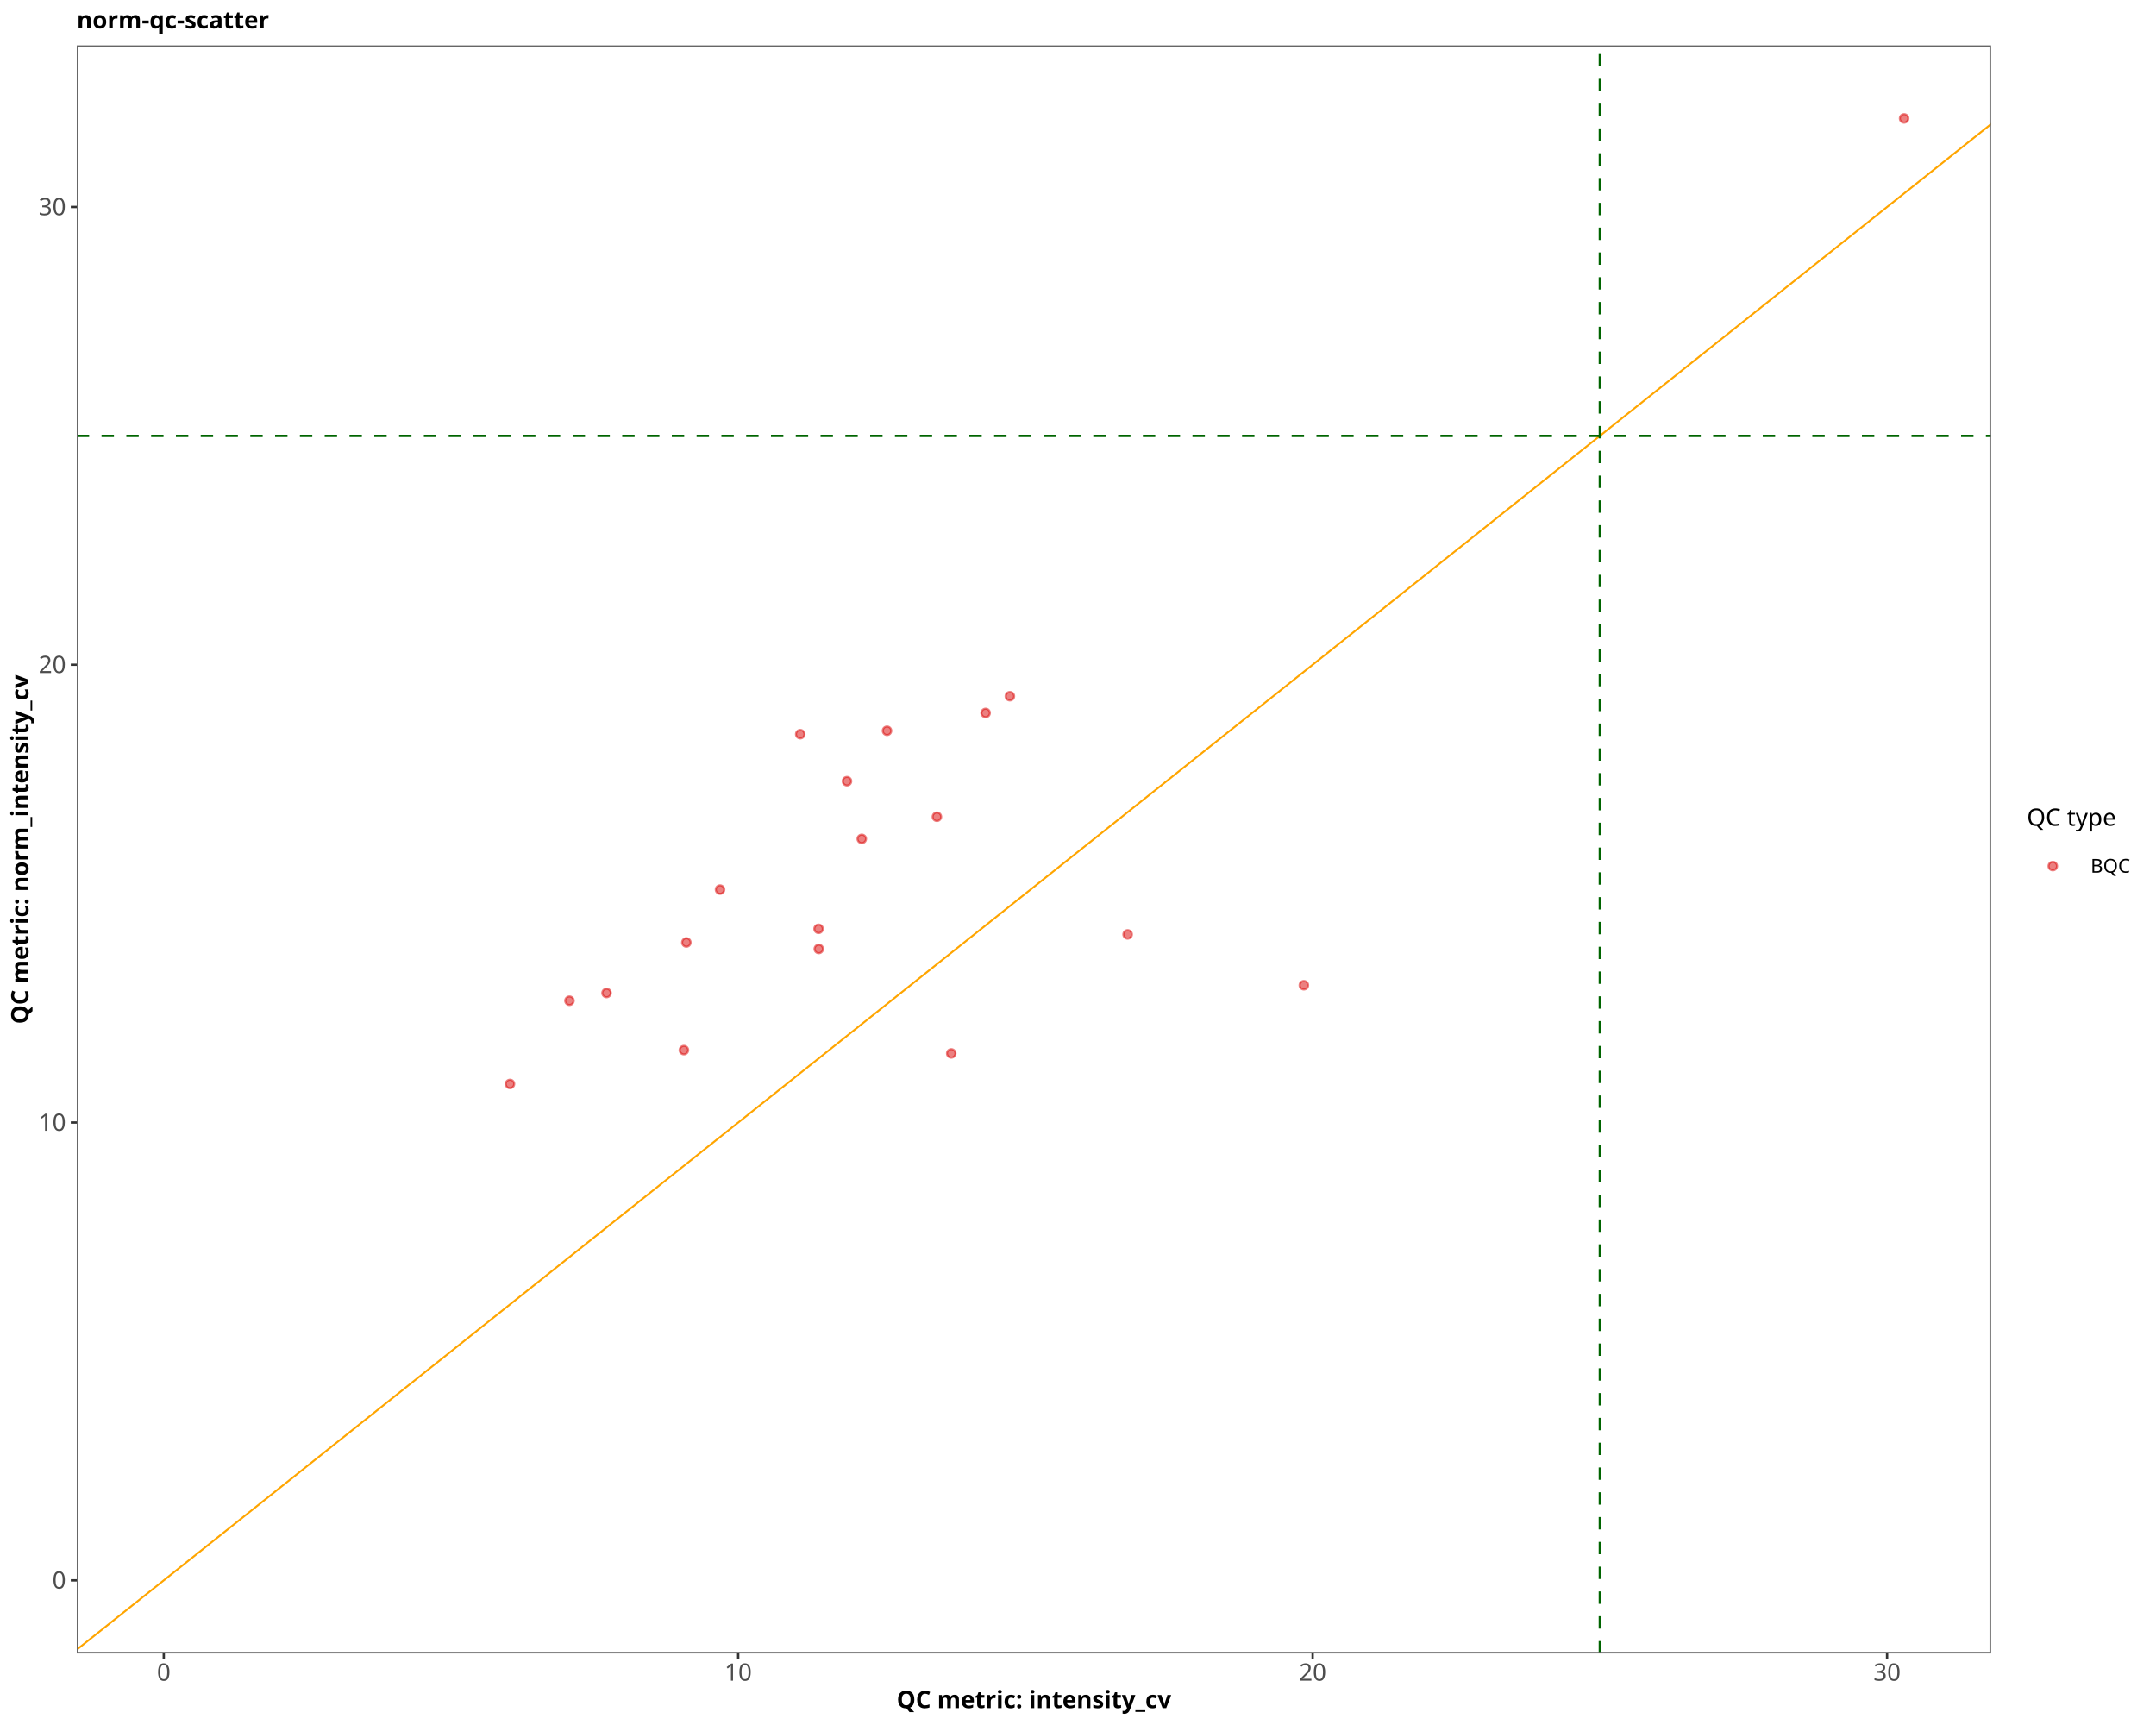
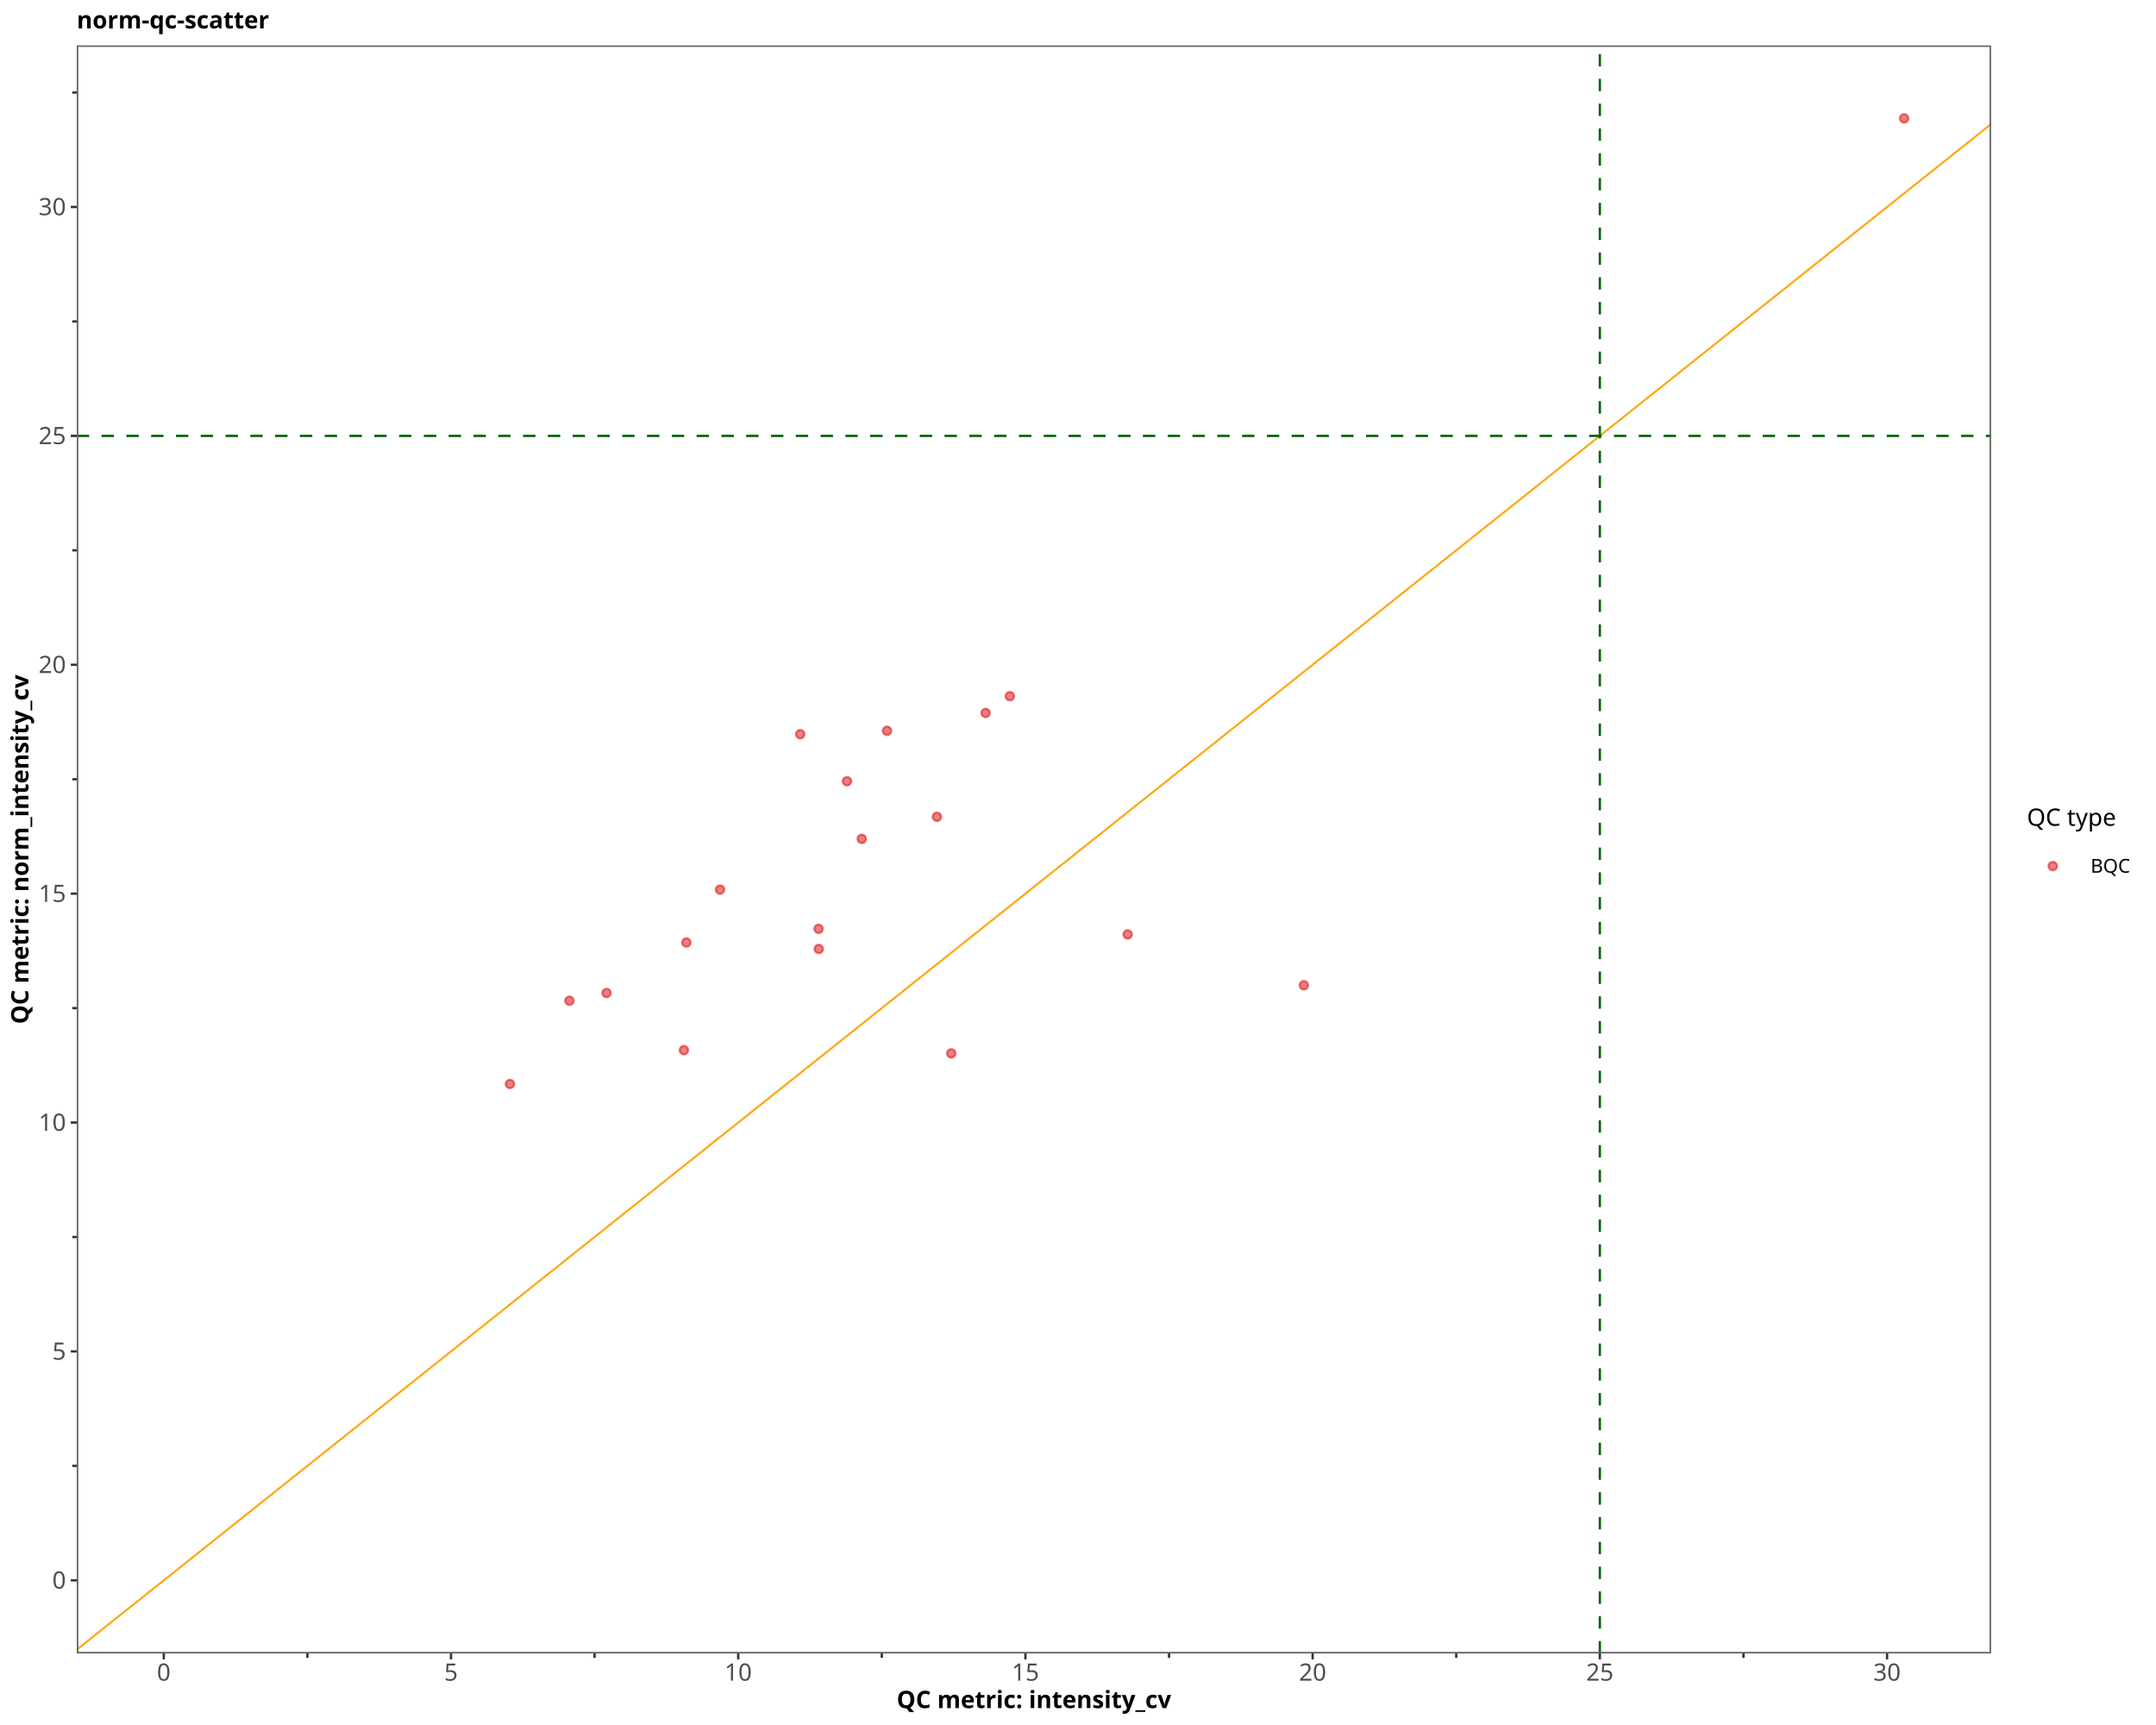
<svg xmlns="http://www.w3.org/2000/svg" class="svglite" data-engine-version="2.0" width="720.00pt" height="576.00pt" viewBox="0 0 720.00 576.00">
  <defs>
    <style type="text/css">
    .svglite line, .svglite polyline, .svglite polygon, .svglite path, .svglite rect, .svglite circle {
      fill: none;
      stroke: #000000;
      stroke-linecap: round;
      stroke-linejoin: round;
      stroke-miterlimit: 10.00;
    }
  </style>
  </defs>
  <rect width="100%" height="100%" style="stroke: none; fill: #FFFFFF;" />
  <defs>
    <clipPath id="cpMC4wMHw3MjAuMDB8MC4wMHw1NzYuMDA=">
      <rect x="0.00" y="0.00" width="720.00" height="576.00" />
    </clipPath>
  </defs>
  <g clip-path="url(#cpMC4wMHw3MjAuMDB8MC4wMHw1NzYuMDA=)">
    <rect x="0.00" y="0.00" width="720.00" height="576.00" style="stroke-width: 0.78; stroke: #FFFFFF; fill: #FFFFFF;" />
  </g>
  <defs>
    <clipPath id="cpMjUuNjN8NjY0Ljk0fDE1LjE0fDU1Mi4xMA==">
      <rect x="25.63" y="15.14" width="639.31" height="536.97" />
    </clipPath>
  </defs>
  <g clip-path="url(#cpMjUuNjN8NjY0Ljk0fDE1LjE0fDU1Mi4xMA==)">
    <rect x="25.63" y="15.14" width="639.31" height="536.97" style="stroke-width: 0.78; stroke: none; fill: #FFFFFF;" />
-     <polyline points="25.63,451.26 664.94,451.26 " style="stroke-width: 0.001; stroke: #EBEBEB; stroke-linecap: butt;" />
-     <polyline points="25.63,298.40 664.94,298.40 " style="stroke-width: 0.001; stroke: #EBEBEB; stroke-linecap: butt;" />
-     <polyline points="25.63,145.54 664.94,145.54 " style="stroke-width: 0.001; stroke: #EBEBEB; stroke-linecap: butt;" />
-     <polyline points="150.61,552.10 150.61,15.14 " style="stroke-width: 0.001; stroke: #EBEBEB; stroke-linecap: butt;" />
-     <polyline points="342.44,552.10 342.44,15.14 " style="stroke-width: 0.001; stroke: #EBEBEB; stroke-linecap: butt;" />
-     <polyline points="534.27,552.10 534.27,15.14 " style="stroke-width: 0.001; stroke: #EBEBEB; stroke-linecap: butt;" />
+     <polyline points="25.63,489.48 664.94,489.48 " style="stroke-width: 0.001; stroke: #EBEBEB; stroke-linecap: butt;" />
+     <polyline points="25.63,413.05 664.94,413.05 " style="stroke-width: 0.001; stroke: #EBEBEB; stroke-linecap: butt;" />
+     <polyline points="25.63,336.62 664.94,336.62 " style="stroke-width: 0.001; stroke: #EBEBEB; stroke-linecap: butt;" />
+     <polyline points="25.63,260.19 664.94,260.19 " style="stroke-width: 0.001; stroke: #EBEBEB; stroke-linecap: butt;" />
+     <polyline points="25.63,183.76 664.94,183.76 " style="stroke-width: 0.001; stroke: #EBEBEB; stroke-linecap: butt;" />
+     <polyline points="25.63,107.33 664.94,107.33 " style="stroke-width: 0.001; stroke: #EBEBEB; stroke-linecap: butt;" />
+     <polyline points="25.63,30.90 664.94,30.90 " style="stroke-width: 0.001; stroke: #EBEBEB; stroke-linecap: butt;" />
+     <polyline points="102.65,552.10 102.65,15.14 " style="stroke-width: 0.001; stroke: #EBEBEB; stroke-linecap: butt;" />
+     <polyline points="198.56,552.10 198.56,15.14 " style="stroke-width: 0.001; stroke: #EBEBEB; stroke-linecap: butt;" />
+     <polyline points="294.48,552.10 294.48,15.14 " style="stroke-width: 0.001; stroke: #EBEBEB; stroke-linecap: butt;" />
+     <polyline points="390.40,552.10 390.40,15.14 " style="stroke-width: 0.001; stroke: #EBEBEB; stroke-linecap: butt;" />
+     <polyline points="486.31,552.10 486.31,15.14 " style="stroke-width: 0.001; stroke: #EBEBEB; stroke-linecap: butt;" />
+     <polyline points="582.23,552.10 582.23,15.14 " style="stroke-width: 0.001; stroke: #EBEBEB; stroke-linecap: butt;" />
    <polyline points="25.63,527.70 664.94,527.70 " style="stroke-width: 0.002; stroke: #EBEBEB; stroke-linecap: butt;" />
+     <polyline points="25.63,451.26 664.94,451.26 " style="stroke-width: 0.002; stroke: #EBEBEB; stroke-linecap: butt;" />
    <polyline points="25.63,374.83 664.94,374.83 " style="stroke-width: 0.002; stroke: #EBEBEB; stroke-linecap: butt;" />
+     <polyline points="25.63,298.40 664.94,298.40 " style="stroke-width: 0.002; stroke: #EBEBEB; stroke-linecap: butt;" />
    <polyline points="25.63,221.97 664.94,221.97 " style="stroke-width: 0.002; stroke: #EBEBEB; stroke-linecap: butt;" />
+     <polyline points="25.63,145.54 664.94,145.54 " style="stroke-width: 0.002; stroke: #EBEBEB; stroke-linecap: butt;" />
    <polyline points="25.63,69.11 664.94,69.11 " style="stroke-width: 0.002; stroke: #EBEBEB; stroke-linecap: butt;" />
    <polyline points="54.69,552.10 54.69,15.14 " style="stroke-width: 0.002; stroke: #EBEBEB; stroke-linecap: butt;" />
+     <polyline points="150.61,552.10 150.61,15.14 " style="stroke-width: 0.002; stroke: #EBEBEB; stroke-linecap: butt;" />
    <polyline points="246.52,552.10 246.52,15.14 " style="stroke-width: 0.002; stroke: #EBEBEB; stroke-linecap: butt;" />
+     <polyline points="342.44,552.10 342.44,15.14 " style="stroke-width: 0.002; stroke: #EBEBEB; stroke-linecap: butt;" />
    <polyline points="438.36,552.10 438.36,15.14 " style="stroke-width: 0.002; stroke: #EBEBEB; stroke-linecap: butt;" />
+     <polyline points="534.27,552.10 534.27,15.14 " style="stroke-width: 0.002; stroke: #EBEBEB; stroke-linecap: butt;" />
    <polyline points="630.19,552.10 630.19,15.14 " style="stroke-width: 0.002; stroke: #EBEBEB; stroke-linecap: butt;" />
    <circle cx="435.43" cy="328.99" r="1.42" style="stroke-width: 0.71; stroke: #DB0202; stroke-opacity: 0.50; fill: #DB0202; fill-opacity: 0.50;" />
    <circle cx="296.22" cy="244.02" r="1.42" style="stroke-width: 0.71; stroke: #DB0202; stroke-opacity: 0.50; fill: #DB0202; fill-opacity: 0.50;" />
    <circle cx="267.24" cy="245.16" r="1.42" style="stroke-width: 0.71; stroke: #DB0202; stroke-opacity: 0.50; fill: #DB0202; fill-opacity: 0.50;" />
    <circle cx="376.58" cy="312.01" r="1.42" style="stroke-width: 0.71; stroke: #DB0202; stroke-opacity: 0.50; fill: #DB0202; fill-opacity: 0.50;" />
    <circle cx="317.67" cy="351.75" r="1.42" style="stroke-width: 0.71; stroke: #DB0202; stroke-opacity: 0.50; fill: #DB0202; fill-opacity: 0.50;" />
    <circle cx="329.15" cy="238.07" r="1.42" style="stroke-width: 0.71; stroke: #DB0202; stroke-opacity: 0.50; fill: #DB0202; fill-opacity: 0.50;" />
    <circle cx="282.85" cy="260.86" r="1.42" style="stroke-width: 0.71; stroke: #DB0202; stroke-opacity: 0.50; fill: #DB0202; fill-opacity: 0.50;" />
    <circle cx="229.21" cy="314.71" r="1.42" style="stroke-width: 0.71; stroke: #DB0202; stroke-opacity: 0.50; fill: #DB0202; fill-opacity: 0.50;" />
    <circle cx="635.88" cy="39.54" r="1.42" style="stroke-width: 0.71; stroke: #DB0202; stroke-opacity: 0.50; fill: #DB0202; fill-opacity: 0.50;" />
    <circle cx="287.79" cy="280.11" r="1.42" style="stroke-width: 0.71; stroke: #DB0202; stroke-opacity: 0.50; fill: #DB0202; fill-opacity: 0.50;" />
    <circle cx="337.25" cy="232.48" r="1.42" style="stroke-width: 0.71; stroke: #DB0202; stroke-opacity: 0.50; fill: #DB0202; fill-opacity: 0.50;" />
    <circle cx="240.46" cy="297.05" r="1.42" style="stroke-width: 0.71; stroke: #DB0202; stroke-opacity: 0.50; fill: #DB0202; fill-opacity: 0.50;" />
    <circle cx="312.88" cy="272.73" r="1.42" style="stroke-width: 0.71; stroke: #DB0202; stroke-opacity: 0.50; fill: #DB0202; fill-opacity: 0.50;" />
    <circle cx="170.30" cy="361.95" r="1.42" style="stroke-width: 0.71; stroke: #DB0202; stroke-opacity: 0.50; fill: #DB0202; fill-opacity: 0.50;" />
    <circle cx="202.56" cy="331.58" r="1.42" style="stroke-width: 0.71; stroke: #DB0202; stroke-opacity: 0.50; fill: #DB0202; fill-opacity: 0.50;" />
    <circle cx="190.17" cy="334.16" r="1.42" style="stroke-width: 0.71; stroke: #DB0202; stroke-opacity: 0.50; fill: #DB0202; fill-opacity: 0.50;" />
    <circle cx="228.39" cy="350.65" r="1.42" style="stroke-width: 0.71; stroke: #DB0202; stroke-opacity: 0.50; fill: #DB0202; fill-opacity: 0.50;" />
    <circle cx="273.43" cy="316.87" r="1.42" style="stroke-width: 0.71; stroke: #DB0202; stroke-opacity: 0.50; fill: #DB0202; fill-opacity: 0.50;" />
    <circle cx="273.36" cy="310.15" r="1.42" style="stroke-width: 0.71; stroke: #DB0202; stroke-opacity: 0.50; fill: #DB0202; fill-opacity: 0.50;" />
    <line x1="-613.68" y1="1060.28" x2="1304.24" y2="-468.00" style="stroke-width: 0.64; stroke: #FFA500; stroke-linecap: butt;" />
    <line x1="534.27" y1="552.10" x2="534.27" y2="15.14" style="stroke-width: 0.78; stroke: #006400; stroke-dasharray: 4.14,4.14; stroke-linecap: butt;" />
    <line x1="25.63" y1="145.54" x2="664.94" y2="145.54" style="stroke-width: 0.78; stroke: #006400; stroke-dasharray: 4.14,4.14; stroke-linecap: butt;" />
    <rect x="25.63" y="15.14" width="639.31" height="536.97" style="stroke-width: 1.07; stroke: #666666;" />
  </g>
  <g clip-path="url(#cpMC4wMHw3MjAuMDB8MC4wMHw1NzYuMDA=)">
    <text x="22.04" y="530.45" text-anchor="end" style="font-size: 8.00px; fill: #4D4D4D; font-family: sans;" textLength="4.45px" lengthAdjust="spacingAndGlyphs">0</text>
+     <text x="22.04" y="454.02" text-anchor="end" style="font-size: 8.00px; fill: #4D4D4D; font-family: sans;" textLength="4.45px" lengthAdjust="spacingAndGlyphs">5</text>
    <text x="22.04" y="377.59" text-anchor="end" style="font-size: 8.00px; fill: #4D4D4D; font-family: sans;" textLength="8.90px" lengthAdjust="spacingAndGlyphs">10</text>
+     <text x="22.04" y="301.16" text-anchor="end" style="font-size: 8.00px; fill: #4D4D4D; font-family: sans;" textLength="8.90px" lengthAdjust="spacingAndGlyphs">15</text>
    <text x="22.04" y="224.73" text-anchor="end" style="font-size: 8.00px; fill: #4D4D4D; font-family: sans;" textLength="8.90px" lengthAdjust="spacingAndGlyphs">20</text>
+     <text x="22.04" y="148.30" text-anchor="end" style="font-size: 8.00px; fill: #4D4D4D; font-family: sans;" textLength="8.90px" lengthAdjust="spacingAndGlyphs">25</text>
    <text x="22.04" y="71.86" text-anchor="end" style="font-size: 8.00px; fill: #4D4D4D; font-family: sans;" textLength="8.90px" lengthAdjust="spacingAndGlyphs">30</text>
    <polyline points="23.64,527.70 25.63,527.70 " style="stroke-width: 0.78; stroke: #333333; stroke-linecap: butt;" />
+     <polyline points="23.64,451.26 25.63,451.26 " style="stroke-width: 0.78; stroke: #333333; stroke-linecap: butt;" />
    <polyline points="23.64,374.83 25.63,374.83 " style="stroke-width: 0.78; stroke: #333333; stroke-linecap: butt;" />
+     <polyline points="23.64,298.40 25.63,298.40 " style="stroke-width: 0.78; stroke: #333333; stroke-linecap: butt;" />
    <polyline points="23.64,221.97 25.63,221.97 " style="stroke-width: 0.78; stroke: #333333; stroke-linecap: butt;" />
+     <polyline points="23.64,145.54 25.63,145.54 " style="stroke-width: 0.78; stroke: #333333; stroke-linecap: butt;" />
    <polyline points="23.64,69.11 25.63,69.11 " style="stroke-width: 0.78; stroke: #333333; stroke-linecap: butt;" />
+     <polyline points="24.14,489.48 25.63,489.48 " style="stroke-width: 0.78; stroke: #333333; stroke-linecap: butt;" />
+     <polyline points="24.14,413.05 25.63,413.05 " style="stroke-width: 0.78; stroke: #333333; stroke-linecap: butt;" />
+     <polyline points="24.14,336.62 25.63,336.62 " style="stroke-width: 0.78; stroke: #333333; stroke-linecap: butt;" />
+     <polyline points="24.14,260.19 25.63,260.19 " style="stroke-width: 0.78; stroke: #333333; stroke-linecap: butt;" />
+     <polyline points="24.14,183.76 25.63,183.76 " style="stroke-width: 0.78; stroke: #333333; stroke-linecap: butt;" />
+     <polyline points="24.14,107.33 25.63,107.33 " style="stroke-width: 0.78; stroke: #333333; stroke-linecap: butt;" />
+     <polyline points="24.14,30.90 25.63,30.90 " style="stroke-width: 0.78; stroke: #333333; stroke-linecap: butt;" />
    <polyline points="54.69,554.10 54.69,552.10 " style="stroke-width: 0.78; stroke: #333333; stroke-linecap: butt;" />
+     <polyline points="150.61,554.10 150.61,552.10 " style="stroke-width: 0.78; stroke: #333333; stroke-linecap: butt;" />
    <polyline points="246.52,554.10 246.52,552.10 " style="stroke-width: 0.78; stroke: #333333; stroke-linecap: butt;" />
+     <polyline points="342.44,554.10 342.44,552.10 " style="stroke-width: 0.78; stroke: #333333; stroke-linecap: butt;" />
    <polyline points="438.36,554.10 438.36,552.10 " style="stroke-width: 0.78; stroke: #333333; stroke-linecap: butt;" />
+     <polyline points="534.27,554.10 534.27,552.10 " style="stroke-width: 0.78; stroke: #333333; stroke-linecap: butt;" />
    <polyline points="630.19,554.10 630.19,552.10 " style="stroke-width: 0.78; stroke: #333333; stroke-linecap: butt;" />
+     <polyline points="102.65,553.60 102.65,552.10 " style="stroke-width: 0.78; stroke: #333333; stroke-linecap: butt;" />
+     <polyline points="198.56,553.60 198.56,552.10 " style="stroke-width: 0.78; stroke: #333333; stroke-linecap: butt;" />
+     <polyline points="294.48,553.60 294.48,552.10 " style="stroke-width: 0.78; stroke: #333333; stroke-linecap: butt;" />
+     <polyline points="390.40,553.60 390.40,552.10 " style="stroke-width: 0.78; stroke: #333333; stroke-linecap: butt;" />
+     <polyline points="486.31,553.60 486.31,552.10 " style="stroke-width: 0.78; stroke: #333333; stroke-linecap: butt;" />
+     <polyline points="582.23,553.60 582.23,552.10 " style="stroke-width: 0.78; stroke: #333333; stroke-linecap: butt;" />
    <text x="54.69" y="561.20" text-anchor="middle" style="font-size: 8.00px; fill: #4D4D4D; font-family: sans;" textLength="4.45px" lengthAdjust="spacingAndGlyphs">0</text>
+     <text x="150.61" y="561.20" text-anchor="middle" style="font-size: 8.00px; fill: #4D4D4D; font-family: sans;" textLength="4.45px" lengthAdjust="spacingAndGlyphs">5</text>
    <text x="246.52" y="561.20" text-anchor="middle" style="font-size: 8.00px; fill: #4D4D4D; font-family: sans;" textLength="8.90px" lengthAdjust="spacingAndGlyphs">10</text>
+     <text x="342.44" y="561.20" text-anchor="middle" style="font-size: 8.00px; fill: #4D4D4D; font-family: sans;" textLength="8.90px" lengthAdjust="spacingAndGlyphs">15</text>
    <text x="438.36" y="561.20" text-anchor="middle" style="font-size: 8.00px; fill: #4D4D4D; font-family: sans;" textLength="8.90px" lengthAdjust="spacingAndGlyphs">20</text>
+     <text x="534.27" y="561.20" text-anchor="middle" style="font-size: 8.00px; fill: #4D4D4D; font-family: sans;" textLength="8.90px" lengthAdjust="spacingAndGlyphs">25</text>
    <text x="630.19" y="561.20" text-anchor="middle" style="font-size: 8.00px; fill: #4D4D4D; font-family: sans;" textLength="8.90px" lengthAdjust="spacingAndGlyphs">30</text>
    <text x="345.28" y="570.35" text-anchor="middle" style="font-size: 8.00px; font-weight: bold; font-family: sans;" textLength="82.26px" lengthAdjust="spacingAndGlyphs">QC metric: intensity_cv</text>
    <text transform="translate(9.49,283.62) rotate(-90)" text-anchor="middle" style="font-size: 8.00px; font-weight: bold; font-family: sans;" textLength="104.94px" lengthAdjust="spacingAndGlyphs">QC metric: norm_intensity_cv</text>
    <rect x="672.91" y="265.42" width="43.11" height="36.40" style="stroke-width: 0.78; stroke: none; fill: #FFFFFF;" />
    <text x="676.89" y="275.74" style="font-size: 8.00px; font-family: sans;" textLength="29.35px" lengthAdjust="spacingAndGlyphs">QC type</text>
    <rect x="676.89" y="280.56" width="17.28" height="17.28" style="stroke-width: 0.78; stroke: none; fill: #FFFFFF;" />
    <circle cx="685.53" cy="289.20" r="1.42" style="stroke-width: 0.71; stroke: #DB0202; stroke-opacity: 0.50; fill: #DB0202; fill-opacity: 0.50;" />
    <text x="698.16" y="291.40" style="font-size: 6.40px; font-family: sans;" textLength="13.87px" lengthAdjust="spacingAndGlyphs">BQC</text>
    <text x="25.63" y="9.49" style="font-size: 8.00px; font-weight: bold; font-family: sans;" textLength="56.03px" lengthAdjust="spacingAndGlyphs">norm-qc-scatter</text>
  </g>
</svg>
